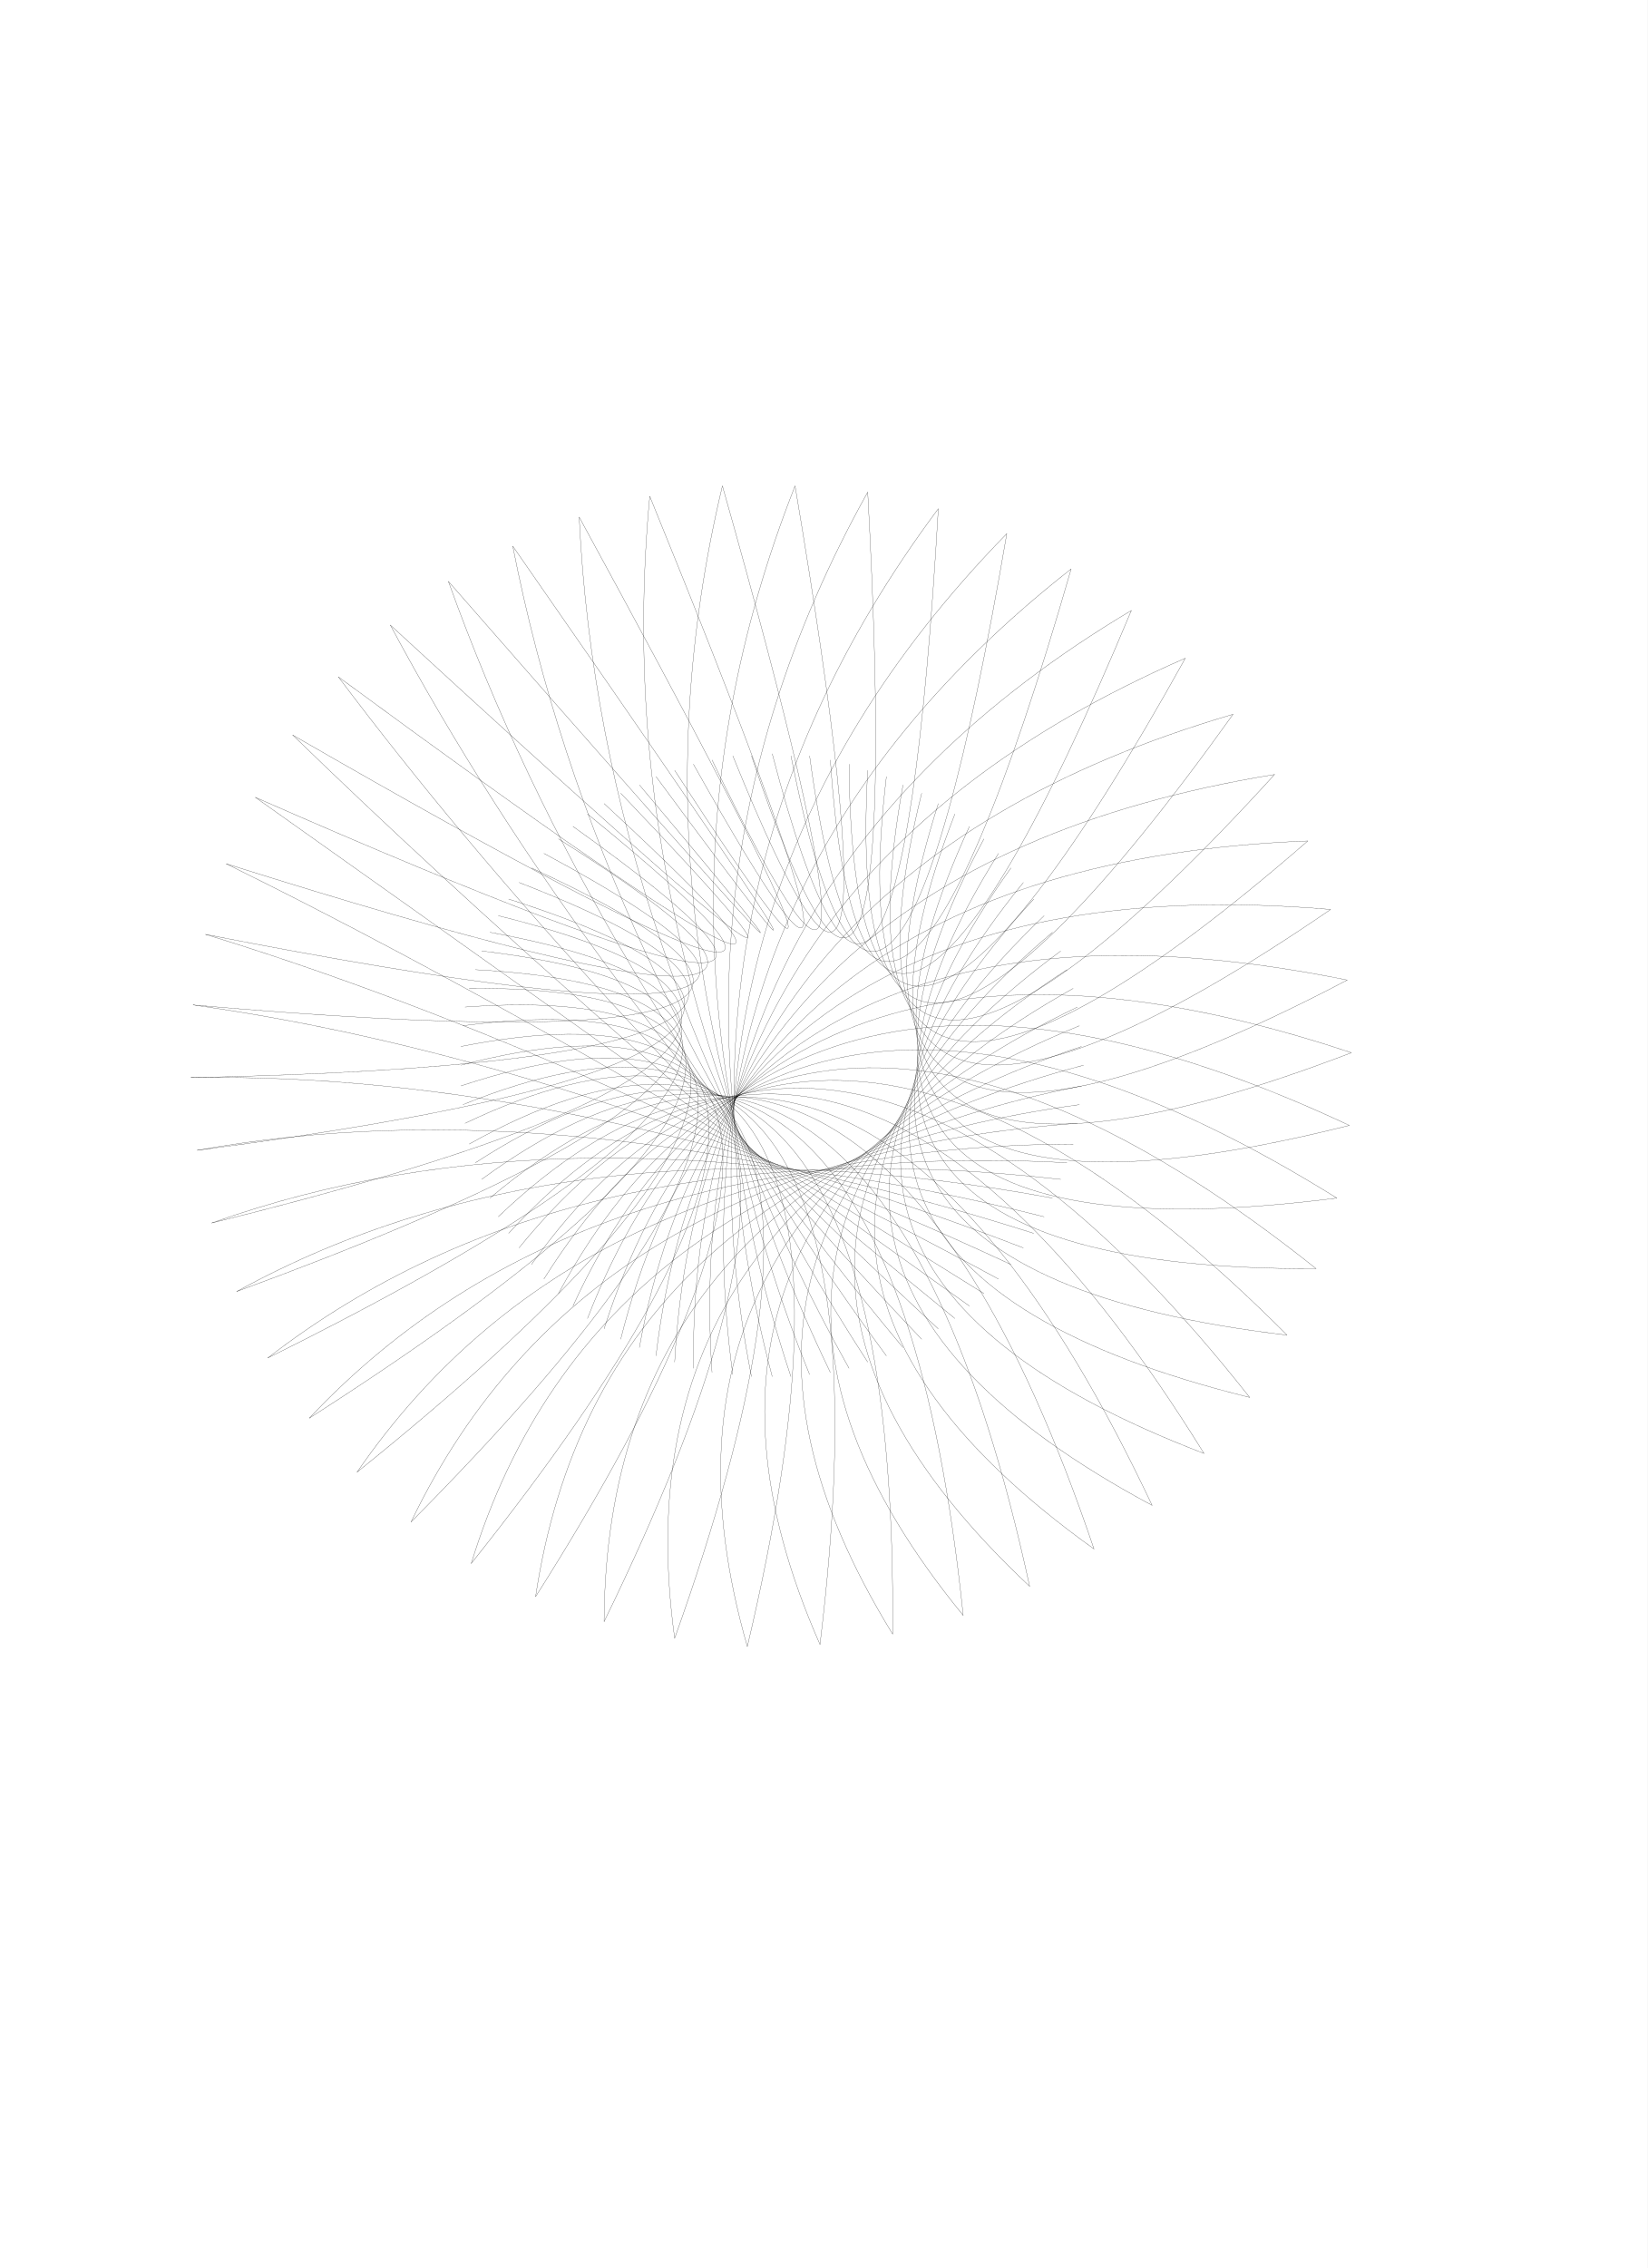
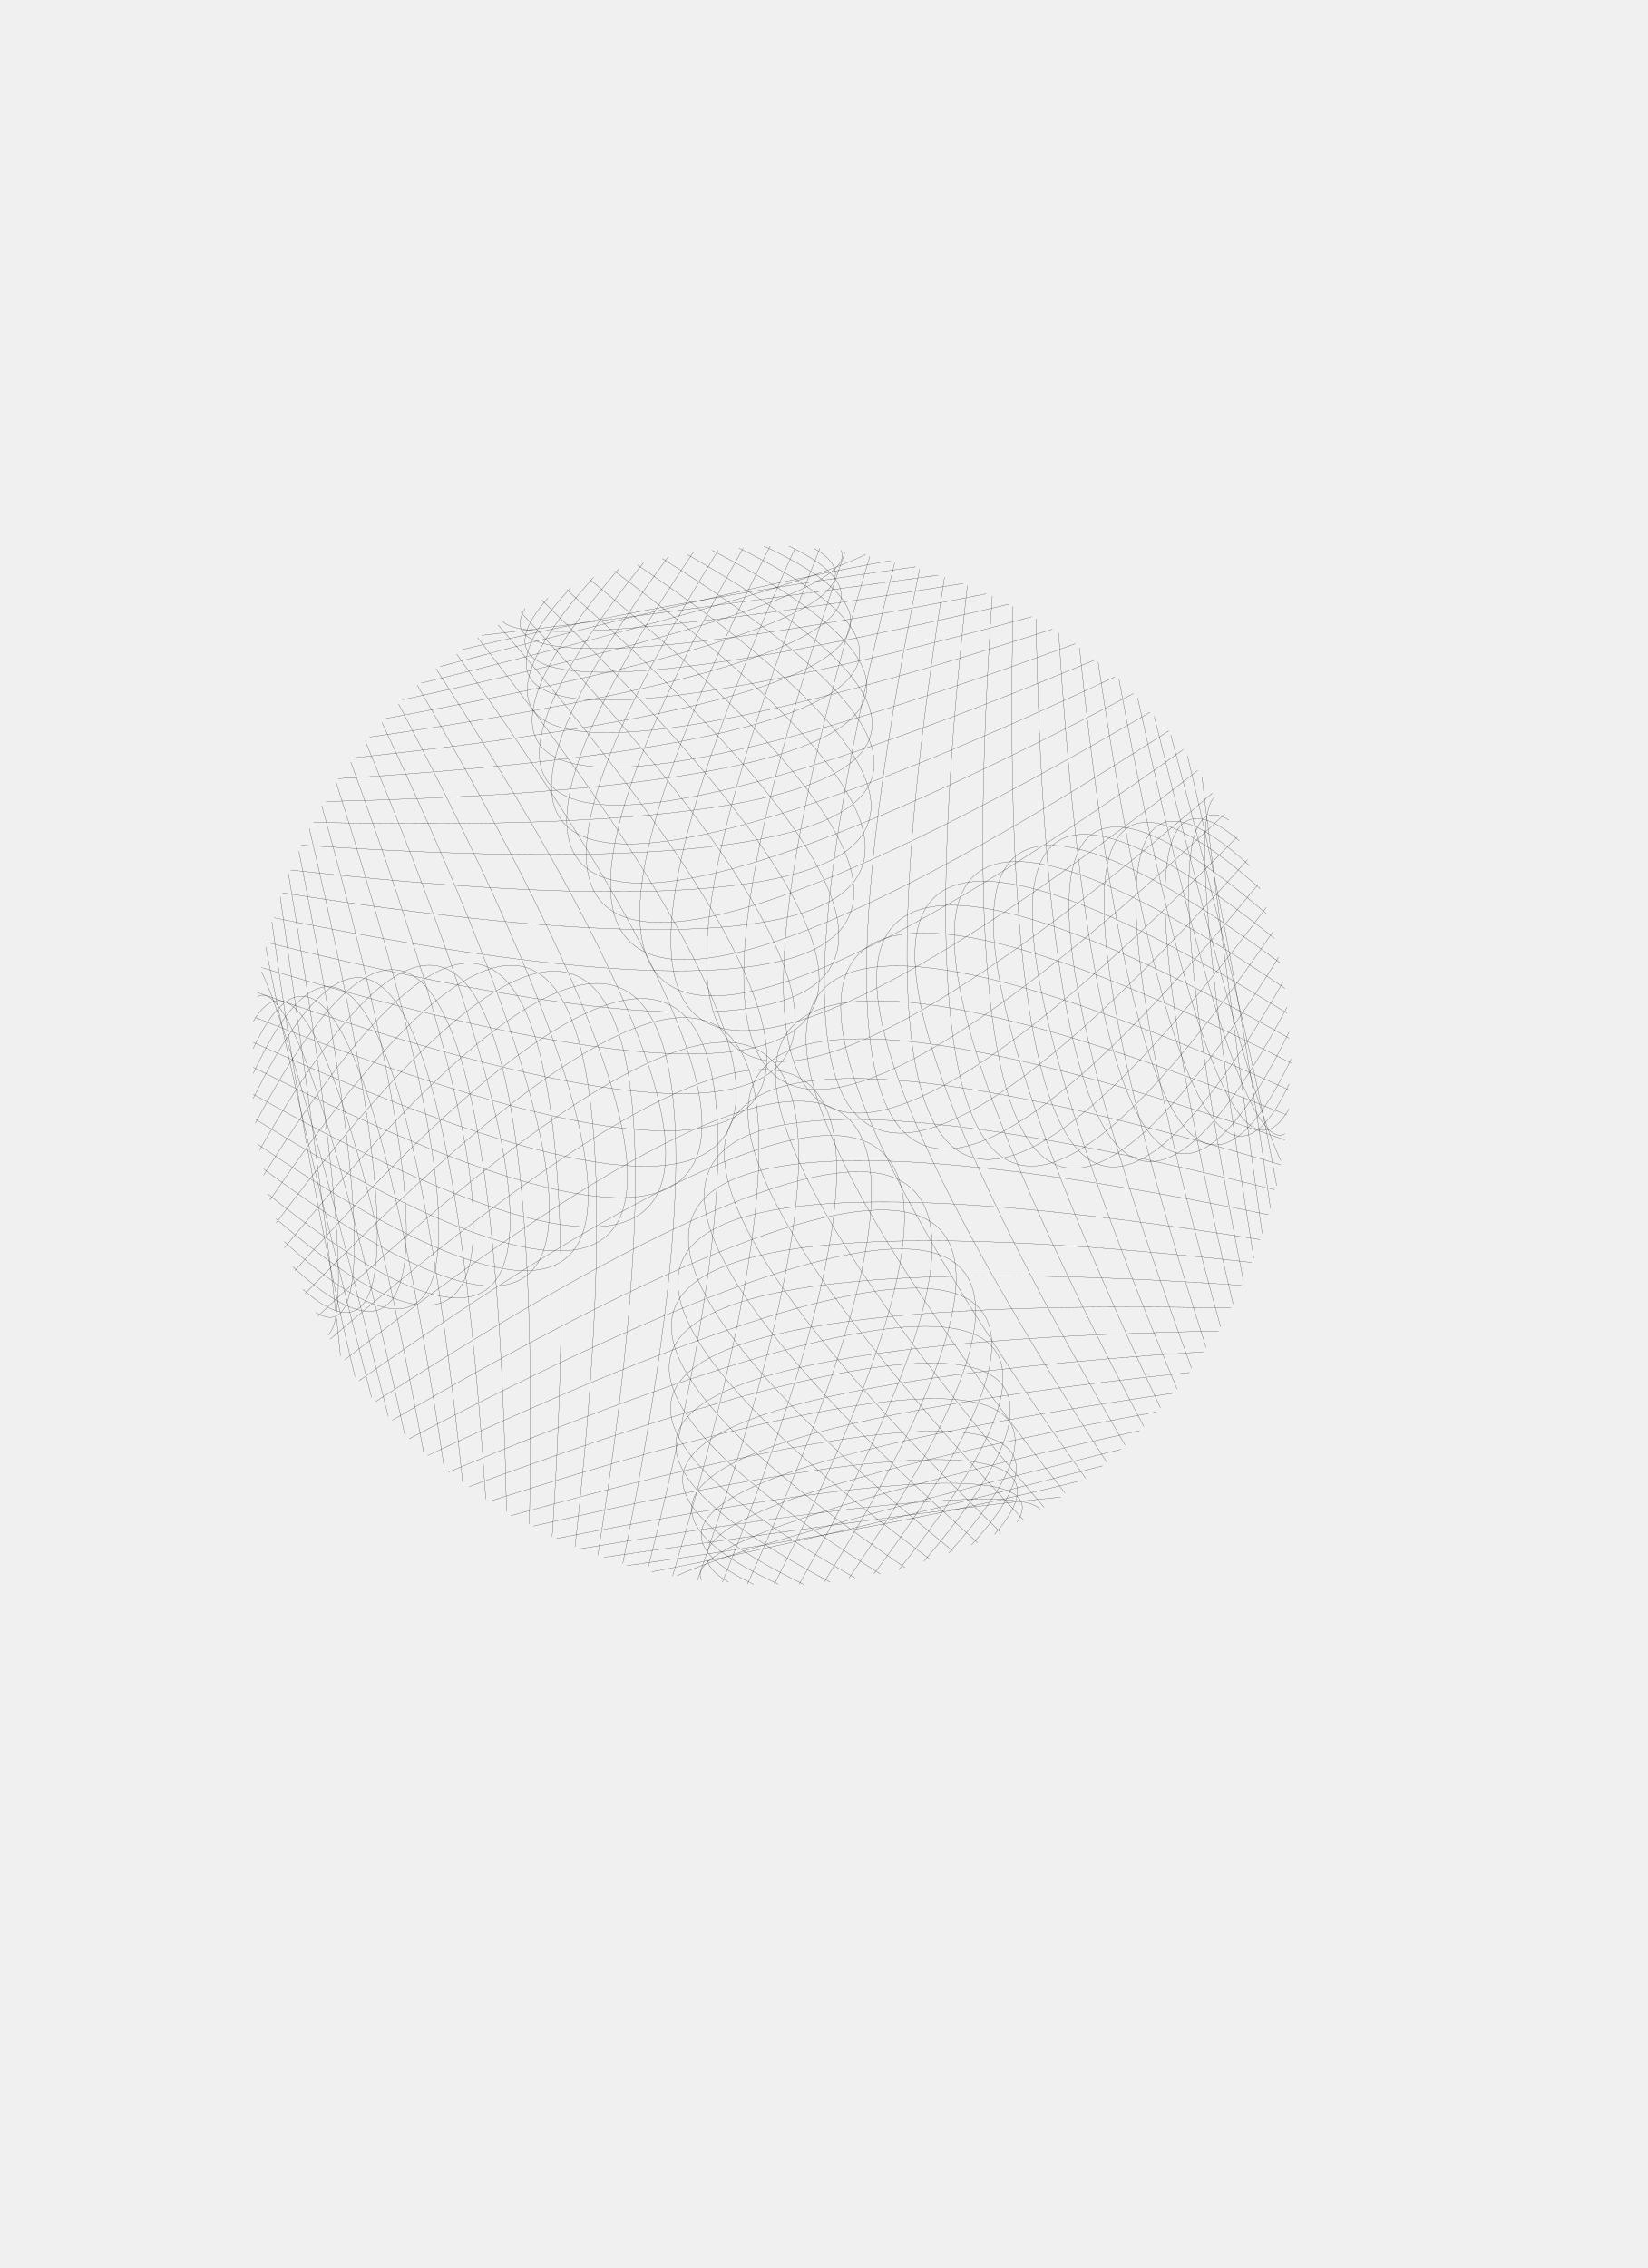
<svg xmlns="http://www.w3.org/2000/svg" width="210mm" height="289mm">
-   <rect width="100%" height="100%" fill="white" />
-   <path d="M 522 513 Q 292 574 291 781" stroke="black" fill-opacity="0" stroke-width="0.1" />
-   <path d="M 521 523 Q 288 569 258 769" stroke="black" fill-opacity="0" stroke-width="0.1" />
-   <path d="M 520 532 Q 285 564 227 753" stroke="black" fill-opacity="0" stroke-width="0.1" />
-   <path d="M 519 541 Q 282 558 198 733" stroke="black" fill-opacity="0" stroke-width="0.1" />
-   <path d="M 517 551 Q 280 552 172 709" stroke="black" fill-opacity="0" stroke-width="0.1" />
-   <path d="M 514 560 Q 277 547 149 683" stroke="black" fill-opacity="0" stroke-width="0.1" />
-   <path d="M 511 568 Q 275 541 129 654" stroke="black" fill-opacity="0" stroke-width="0.1" />
-   <path d="M 507 577 Q 274 534 114 622" stroke="black" fill-opacity="0" stroke-width="0.1" />
-   <path d="M 503 586 Q 273 528 102 589" stroke="black" fill-opacity="0" stroke-width="0.1" />
-   <path d="M 498 594 Q 272 522 95 554" stroke="black" fill-opacity="0" stroke-width="0.1" />
-   <path d="M 493 601 Q 272 516 92 519" stroke="black" fill-opacity="0" stroke-width="0.1" />
-   <path d="M 487 609 Q 272 509 93 484" stroke="black" fill-opacity="0" stroke-width="0.1" />
-   <path d="M 481 616 Q 272 503 99 450" stroke="black" fill-opacity="0" stroke-width="0.1" />
-   <path d="M 474 623 Q 273 497 109 416" stroke="black" fill-opacity="0" stroke-width="0.1" />
-   <path d="M 467 629 Q 274 491 123 384" stroke="black" fill-opacity="0" stroke-width="0.1" />
-   <path d="M 460 635 Q 276 485 141 354" stroke="black" fill-opacity="0" stroke-width="0.1" />
-   <path d="M 452 640 Q 278 479 163 326" stroke="black" fill-opacity="0" stroke-width="0.1" />
-   <path d="M 444 645 Q 280 473 188 301" stroke="black" fill-opacity="0" stroke-width="0.1" />
-   <path d="M 435 649 Q 283 467 216 280" stroke="black" fill-opacity="0" stroke-width="0.1" />
-   <path d="M 427 653 Q 286 462 247 263" stroke="black" fill-opacity="0" stroke-width="0.1" />
-   <path d="M 418 656 Q 289 457 279 249" stroke="black" fill-opacity="0" stroke-width="0.1" />
-   <path d="M 409 659 Q 293 451 313 239" stroke="black" fill-opacity="0" stroke-width="0.1" />
-   <path d="M 400 661 Q 297 447 348 234" stroke="black" fill-opacity="0" stroke-width="0.1" />
-   <path d="M 390 662 Q 301 442 383 234" stroke="black" fill-opacity="0" stroke-width="0.1" />
-   <path d="M 381 663 Q 306 438 418 237" stroke="black" fill-opacity="0" stroke-width="0.1" />
-   <path d="M 372 663 Q 311 434 452 245" stroke="black" fill-opacity="0" stroke-width="0.1" />
-   <path d="M 362 663 Q 316 430 485 257" stroke="black" fill-opacity="0" stroke-width="0.1" />
-   <path d="M 353 662 Q 321 427 516 274" stroke="black" fill-opacity="0" stroke-width="0.1" />
-   <path d="M 343 661 Q 327 424 545 294" stroke="black" fill-opacity="0" stroke-width="0.1" />
-   <path d="M 334 659 Q 332 421 571 317" stroke="black" fill-opacity="0" stroke-width="0.1" />
-   <path d="M 325 656 Q 338 419 594 344" stroke="black" fill-opacity="0" stroke-width="0.1" />
-   <path d="M 316 653 Q 344 417 614 373" stroke="black" fill-opacity="0" stroke-width="0.1" />
-   <path d="M 308 649 Q 350 416 630 405" stroke="black" fill-opacity="0" stroke-width="0.1" />
-   <path d="M 299 645 Q 357 414 641 438" stroke="black" fill-opacity="0" stroke-width="0.1" />
-   <path d="M 291 640 Q 363 414 649 472" stroke="black" fill-opacity="0" stroke-width="0.1" />
-   <path d="M 283 635 Q 369 413 651 507" stroke="black" fill-opacity="0" stroke-width="0.1" />
-   <path d="M 276 629 Q 375 413 650 542" stroke="black" fill-opacity="0" stroke-width="0.1" />
-   <path d="M 269 623 Q 382 414 644 577" stroke="black" fill-opacity="0" stroke-width="0.1" />
-   <path d="M 262 616 Q 388 415 634 611" stroke="black" fill-opacity="0" stroke-width="0.1" />
-   <path d="M 256 609 Q 394 416 620 643" stroke="black" fill-opacity="0" stroke-width="0.1" />
-   <path d="M 250 601 Q 400 417 602 673" stroke="black" fill-opacity="0" stroke-width="0.1" />
-   <path d="M 245 594 Q 406 419 580 700" stroke="black" fill-opacity="0" stroke-width="0.1" />
-   <path d="M 240 586 Q 412 422 555 725" stroke="black" fill-opacity="0" stroke-width="0.1" />
-   <path d="M 236 577 Q 418 424 527 746" stroke="black" fill-opacity="0" stroke-width="0.1" />
-   <path d="M 232 568 Q 423 428 496 764" stroke="black" fill-opacity="0" stroke-width="0.1" />
-   <path d="M 229 560 Q 428 431 464 778" stroke="black" fill-opacity="0" stroke-width="0.1" />
-   <path d="M 226 551 Q 433 435 430 787" stroke="black" fill-opacity="0" stroke-width="0.1" />
-   <path d="M 224 541 Q 438 439 395 792" stroke="black" fill-opacity="0" stroke-width="0.1" />
-   <path d="M 223 532 Q 443 443 360 793" stroke="black" fill-opacity="0" stroke-width="0.1" />
-   <path d="M 222 523 Q 447 448 325 789" stroke="black" fill-opacity="0" stroke-width="0.1" />
-   <path d="M 222 513 Q 451 453 291 781" stroke="black" fill-opacity="0" stroke-width="0.1" />
-   <path d="M 222 504 Q 455 458 258 769" stroke="black" fill-opacity="0" stroke-width="0.1" />
-   <path d="M 223 494 Q 458 463 227 753" stroke="black" fill-opacity="0" stroke-width="0.1" />
-   <path d="M 224 485 Q 461 468 198 733" stroke="black" fill-opacity="0" stroke-width="0.1" />
-   <path d="M 226 476 Q 464 474 172 709" stroke="black" fill-opacity="0" stroke-width="0.1" />
-   <path d="M 229 467 Q 466 480 149 683" stroke="black" fill-opacity="0" stroke-width="0.1" />
-   <path d="M 232 458 Q 468 486 129 654" stroke="black" fill-opacity="0" stroke-width="0.1" />
-   <path d="M 236 449 Q 469 492 114 622" stroke="black" fill-opacity="0" stroke-width="0.1" />
-   <path d="M 240 441 Q 470 498 102 589" stroke="black" fill-opacity="0" stroke-width="0.1" />
-   <path d="M 245 433 Q 471 505 95 554" stroke="black" fill-opacity="0" stroke-width="0.1" />
-   <path d="M 250 425 Q 472 511 92 519" stroke="black" fill-opacity="0" stroke-width="0.1" />
-   <path d="M 256 418 Q 471 517 93 484" stroke="black" fill-opacity="0" stroke-width="0.1" />
-   <path d="M 262 411 Q 471 523 99 450" stroke="black" fill-opacity="0" stroke-width="0.1" />
-   <path d="M 269 404 Q 470 530 109 416" stroke="black" fill-opacity="0" stroke-width="0.1" />
-   <path d="M 276 398 Q 469 536 123 384" stroke="black" fill-opacity="0" stroke-width="0.1" />
-   <path d="M 283 392 Q 467 542 141 354" stroke="black" fill-opacity="0" stroke-width="0.1" />
-   <path d="M 291 387 Q 465 548 163 326" stroke="black" fill-opacity="0" stroke-width="0.1" />
-   <path d="M 299 382 Q 463 554 188 301" stroke="black" fill-opacity="0" stroke-width="0.1" />
-   <path d="M 308 378 Q 460 559 216 280" stroke="black" fill-opacity="0" stroke-width="0.1" />
-   <path d="M 316 374 Q 457 565 247 263" stroke="black" fill-opacity="0" stroke-width="0.1" />
-   <path d="M 325 371 Q 454 570 279 249" stroke="black" fill-opacity="0" stroke-width="0.1" />
-   <path d="M 334 368 Q 450 575 313 239" stroke="black" fill-opacity="0" stroke-width="0.1" />
-   <path d="M 343 366 Q 446 580 348 234" stroke="black" fill-opacity="0" stroke-width="0.1" />
-   <path d="M 353 364 Q 442 584 383 234" stroke="black" fill-opacity="0" stroke-width="0.1" />
-   <path d="M 362 364 Q 437 589 418 237" stroke="black" fill-opacity="0" stroke-width="0.1" />
-   <path d="M 372 363 Q 432 593 452 245" stroke="black" fill-opacity="0" stroke-width="0.1" />
-   <path d="M 381 364 Q 427 596 485 257" stroke="black" fill-opacity="0" stroke-width="0.1" />
-   <path d="M 390 364 Q 422 600 516 274" stroke="black" fill-opacity="0" stroke-width="0.1" />
-   <path d="M 400 366 Q 416 603 545 294" stroke="black" fill-opacity="0" stroke-width="0.1" />
-   <path d="M 409 368 Q 411 605 571 317" stroke="black" fill-opacity="0" stroke-width="0.1" />
-   <path d="M 418 371 Q 405 608 594 344" stroke="black" fill-opacity="0" stroke-width="0.1" />
-   <path d="M 427 374 Q 399 609 614 373" stroke="black" fill-opacity="0" stroke-width="0.1" />
-   <path d="M 435 378 Q 393 611 630 405" stroke="black" fill-opacity="0" stroke-width="0.1" />
-   <path d="M 444 382 Q 387 612 641 438" stroke="black" fill-opacity="0" stroke-width="0.1" />
-   <path d="M 452 387 Q 380 613 649 472" stroke="black" fill-opacity="0" stroke-width="0.1" />
-   <path d="M 460 392 Q 374 613 651 507" stroke="black" fill-opacity="0" stroke-width="0.1" />
-   <path d="M 467 398 Q 368 613 650 542" stroke="black" fill-opacity="0" stroke-width="0.1" />
-   <path d="M 474 404 Q 361 613 644 577" stroke="black" fill-opacity="0" stroke-width="0.1" />
-   <path d="M 481 411 Q 355 612 634 611" stroke="black" fill-opacity="0" stroke-width="0.1" />
-   <path d="M 487 418 Q 349 611 620 643" stroke="black" fill-opacity="0" stroke-width="0.1" />
-   <path d="M 493 425 Q 343 609 602 673" stroke="black" fill-opacity="0" stroke-width="0.1" />
-   <path d="M 498 433 Q 337 607 580 700" stroke="black" fill-opacity="0" stroke-width="0.1" />
-   <path d="M 503 441 Q 331 605 555 725" stroke="black" fill-opacity="0" stroke-width="0.1" />
-   <path d="M 507 449 Q 326 602 527 746" stroke="black" fill-opacity="0" stroke-width="0.1" />
-   <path d="M 511 458 Q 320 599 496 764" stroke="black" fill-opacity="0" stroke-width="0.1" />
-   <path d="M 514 467 Q 315 596 464 778" stroke="black" fill-opacity="0" stroke-width="0.1" />
-   <path d="M 517 476 Q 310 592 430 787" stroke="black" fill-opacity="0" stroke-width="0.1" />
-   <path d="M 519 485 Q 305 588 395 792" stroke="black" fill-opacity="0" stroke-width="0.1" />
-   <path d="M 520 494 Q 300 584 360 793" stroke="black" fill-opacity="0" stroke-width="0.1" />
-   <path d="M 521 504 Q 296 579 325 789" stroke="black" fill-opacity="0" stroke-width="0.1" />
+   <path d="M 433 756 Q 599 548 216 709" stroke="black" fill-opacity="0" stroke-width="0.1" />
+   <path d="M 421 758 Q 602 515 206 701" stroke="black" fill-opacity="0" stroke-width="0.1" />
+   <path d="M 409 760 Q 599 481 197 693" stroke="black" fill-opacity="0" stroke-width="0.1" />
+   <path d="M 397 762 Q 592 448 189 684" stroke="black" fill-opacity="0" stroke-width="0.1" />
+   <path d="M 385 763 Q 580 416 181 675" stroke="black" fill-opacity="0" stroke-width="0.1" />
+   <path d="M 373 763 Q 564 387 173 665" stroke="black" fill-opacity="0" stroke-width="0.1" />
+   <path d="M 360 763 Q 543 360 166 655" stroke="black" fill-opacity="0" stroke-width="0.1" />
+   <path d="M 348 762 Q 519 336 159 645" stroke="black" fill-opacity="0" stroke-width="0.1" />
+   <path d="M 336 761 Q 491 317 153 634" stroke="black" fill-opacity="0" stroke-width="0.1" />
+   <path d="M 324 759 Q 461 301 147 623" stroke="black" fill-opacity="0" stroke-width="0.1" />
+   <path d="M 312 756 Q 429 291 142 612" stroke="black" fill-opacity="0" stroke-width="0.1" />
+   <path d="M 300 753 Q 395 285 137 601" stroke="black" fill-opacity="0" stroke-width="0.1" />
+   <path d="M 288 749 Q 362 283 133 589" stroke="black" fill-opacity="0" stroke-width="0.1" />
+   <path d="M 277 745 Q 328 287 130 578" stroke="black" fill-opacity="0" stroke-width="0.1" />
+   <path d="M 266 740 Q 295 296 127 566" stroke="black" fill-opacity="0" stroke-width="0.1" />
+   <path d="M 255 734 Q 264 310 125 554" stroke="black" fill-opacity="0" stroke-width="0.1" />
+   <path d="M 244 728 Q 236 328 123 541" stroke="black" fill-opacity="0" stroke-width="0.1" />
+   <path d="M 234 722 Q 210 350 122 529" stroke="black" fill-opacity="0" stroke-width="0.1" />
+   <path d="M 223 715 Q 188 375 122 517" stroke="black" fill-opacity="0" stroke-width="0.1" />
+   <path d="M 214 707 Q 169 404 122 505" stroke="black" fill-opacity="0" stroke-width="0.1" />
+   <path d="M 204 699 Q 155 435 122 492" stroke="black" fill-opacity="0" stroke-width="0.1" />
+   <path d="M 195 691 Q 146 467 124 480" stroke="black" fill-opacity="0" stroke-width="0.1" />
+   <path d="M 187 682 Q 142 501 126 468" stroke="black" fill-opacity="0" stroke-width="0.1" />
+   <path d="M 179 673 Q 143 534 128 456" stroke="black" fill-opacity="0" stroke-width="0.1" />
+   <path d="M 171 663 Q 148 568 131 444" stroke="black" fill-opacity="0" stroke-width="0.1" />
+   <path d="M 164 653 Q 159 600 135 432" stroke="black" fill-opacity="0" stroke-width="0.1" />
+   <path d="M 158 643 Q 174 630 139 421" stroke="black" fill-opacity="0" stroke-width="0.1" />
+   <path d="M 152 632 Q 193 658 144 410" stroke="black" fill-opacity="0" stroke-width="0.1" />
+   <path d="M 146 621 Q 216 683 149 399" stroke="black" fill-opacity="0" stroke-width="0.1" />
+   <path d="M 141 610 Q 243 704 155 388" stroke="black" fill-opacity="0" stroke-width="0.1" />
+   <path d="M 137 598 Q 272 721 162 377" stroke="black" fill-opacity="0" stroke-width="0.1" />
+   <path d="M 133 587 Q 303 733 169 367" stroke="black" fill-opacity="0" stroke-width="0.1" />
+   <path d="M 129 575 Q 336 741 176 357" stroke="black" fill-opacity="0" stroke-width="0.1" />
+   <path d="M 127 563 Q 370 743 184 348" stroke="black" fill-opacity="0" stroke-width="0.1" />
+   <path d="M 124 551 Q 404 741 192 339" stroke="black" fill-opacity="0" stroke-width="0.1" />
+   <path d="M 123 539 Q 437 734 201 330" stroke="black" fill-opacity="0" stroke-width="0.1" />
+   <path d="M 122 527 Q 469 722 210 322" stroke="black" fill-opacity="0" stroke-width="0.1" />
+   <path d="M 122 514 Q 498 705 220 315" stroke="black" fill-opacity="0" stroke-width="0.1" />
+   <path d="M 122 502 Q 525 685 230 307" stroke="black" fill-opacity="0" stroke-width="0.1" />
+   <path d="M 123 490 Q 548 660 240 301" stroke="black" fill-opacity="0" stroke-width="0.1" />
+   <path d="M 124 478 Q 568 633 251 295" stroke="black" fill-opacity="0" stroke-width="0.1" />
+   <path d="M 126 466 Q 584 603 261 289" stroke="black" fill-opacity="0" stroke-width="0.1" />
+   <path d="M 129 454 Q 594 570 273 284" stroke="black" fill-opacity="0" stroke-width="0.1" />
+   <path d="M 132 442 Q 600 537 284 279" stroke="black" fill-opacity="0" stroke-width="0.1" />
+   <path d="M 136 430 Q 601 503 296 275" stroke="black" fill-opacity="0" stroke-width="0.1" />
+   <path d="M 140 419 Q 597 470 307 272" stroke="black" fill-opacity="0" stroke-width="0.1" />
+   <path d="M 145 407 Q 589 437 319 269" stroke="black" fill-opacity="0" stroke-width="0.1" />
+   <path d="M 151 396 Q 575 406 331 267" stroke="black" fill-opacity="0" stroke-width="0.1" />
+   <path d="M 157 386 Q 557 377 343 265" stroke="black" fill-opacity="0" stroke-width="0.1" />
+   <path d="M 163 375 Q 535 352 356 264" stroke="black" fill-opacity="0" stroke-width="0.1" />
+   <path d="M 170 365 Q 510 329 368 263" stroke="black" fill-opacity="0" stroke-width="0.1" />
+   <path d="M 178 355 Q 481 311 380 263" stroke="black" fill-opacity="0" stroke-width="0.1" />
+   <path d="M 186 346 Q 450 297 392 264" stroke="black" fill-opacity="0" stroke-width="0.1" />
+   <path d="M 194 337 Q 418 288 405 265" stroke="black" fill-opacity="0" stroke-width="0.1" />
+   <path d="M 203 329 Q 384 284 417 267" stroke="black" fill-opacity="0" stroke-width="0.1" />
+   <path d="M 212 321 Q 350 284 429 270" stroke="black" fill-opacity="0" stroke-width="0.1" />
+   <path d="M 222 313 Q 317 290 441 273" stroke="black" fill-opacity="0" stroke-width="0.1" />
+   <path d="M 232 306 Q 285 300 452 277" stroke="black" fill-opacity="0" stroke-width="0.1" />
+   <path d="M 242 299 Q 254 315 464 281" stroke="black" fill-opacity="0" stroke-width="0.1" />
+   <path d="M 253 293 Q 227 335 475 286" stroke="black" fill-opacity="0" stroke-width="0.1" />
+   <path d="M 264 288 Q 202 358 486 291" stroke="black" fill-opacity="0" stroke-width="0.1" />
+   <path d="M 275 283 Q 181 384 497 297" stroke="black" fill-opacity="0" stroke-width="0.1" />
+   <path d="M 286 278 Q 164 414 507 303" stroke="black" fill-opacity="0" stroke-width="0.1" />
+   <path d="M 298 274 Q 152 445 518 310" stroke="black" fill-opacity="0" stroke-width="0.1" />
+   <path d="M 310 271 Q 144 478 527 318" stroke="black" fill-opacity="0" stroke-width="0.1" />
+   <path d="M 322 268 Q 142 512 537 326" stroke="black" fill-opacity="0" stroke-width="0.1" />
+   <path d="M 334 266 Q 144 546 546 334" stroke="black" fill-opacity="0" stroke-width="0.1" />
+   <path d="M 346 265 Q 151 579 554 343" stroke="black" fill-opacity="0" stroke-width="0.1" />
+   <path d="M 358 264 Q 163 610 563 352" stroke="black" fill-opacity="0" stroke-width="0.1" />
+   <path d="M 371 263 Q 180 640 570 361" stroke="black" fill-opacity="0" stroke-width="0.1" />
+   <path d="M 383 264 Q 200 667 577 371" stroke="black" fill-opacity="0" stroke-width="0.1" />
+   <path d="M 395 264 Q 225 690 584 382" stroke="black" fill-opacity="0" stroke-width="0.1" />
+   <path d="M 407 266 Q 252 710 590 392" stroke="black" fill-opacity="0" stroke-width="0.1" />
+   <path d="M 419 268 Q 282 725 596 403" stroke="black" fill-opacity="0" stroke-width="0.1" />
+   <path d="M 431 271 Q 314 736 601 414" stroke="black" fill-opacity="0" stroke-width="0.1" />
+   <path d="M 443 274 Q 348 742 606 426" stroke="black" fill-opacity="0" stroke-width="0.1" />
+   <path d="M 455 278 Q 381 743 610 437" stroke="black" fill-opacity="0" stroke-width="0.1" />
+   <path d="M 466 282 Q 415 739 613 449" stroke="black" fill-opacity="0" stroke-width="0.1" />
+   <path d="M 478 287 Q 448 730 616 461" stroke="black" fill-opacity="0" stroke-width="0.1" />
+   <path d="M 488 292 Q 479 717 618 473" stroke="black" fill-opacity="0" stroke-width="0.1" />
+   <path d="M 499 298 Q 507 699 620 485" stroke="black" fill-opacity="0" stroke-width="0.1" />
+   <path d="M 510 305 Q 533 677 621 497" stroke="black" fill-opacity="0" stroke-width="0.1" />
+   <path d="M 520 312 Q 555 651 622 510" stroke="black" fill-opacity="0" stroke-width="0.1" />
+   <path d="M 529 319 Q 574 623 621 522" stroke="black" fill-opacity="0" stroke-width="0.1" />
+   <path d="M 539 327 Q 588 592 621 534" stroke="black" fill-opacity="0" stroke-width="0.1" />
+   <path d="M 548 336 Q 597 559 619 546" stroke="black" fill-opacity="0" stroke-width="0.1" />
+   <path d="M 556 345 Q 601 526 617 559" stroke="black" fill-opacity="0" stroke-width="0.1" />
+   <path d="M 564 354 Q 601 492 615 571" stroke="black" fill-opacity="0" stroke-width="0.1" />
+   <path d="M 572 364 Q 595 459 612 582" stroke="black" fill-opacity="0" stroke-width="0.1" />
+   <path d="M 579 374 Q 585 427 608 594" stroke="black" fill-opacity="0" stroke-width="0.1" />
+   <path d="M 585 384 Q 570 396 604 606" stroke="black" fill-opacity="0" stroke-width="0.1" />
+   <path d="M 592 395 Q 550 368 599 617" stroke="black" fill-opacity="0" stroke-width="0.1" />
+   <path d="M 597 405 Q 527 344 594 628" stroke="black" fill-opacity="0" stroke-width="0.1" />
+   <path d="M 602 417 Q 500 323 588 639" stroke="black" fill-opacity="0" stroke-width="0.1" />
+   <path d="M 607 428 Q 471 306 581 649" stroke="black" fill-opacity="0" stroke-width="0.1" />
+   <path d="M 610 440 Q 440 294 574 659" stroke="black" fill-opacity="0" stroke-width="0.1" />
+   <path d="M 614 452 Q 407 286 567 669" stroke="black" fill-opacity="0" stroke-width="0.1" />
+   <path d="M 617 464 Q 373 283 559 678" stroke="black" fill-opacity="0" stroke-width="0.1" />
+   <path d="M 619 476 Q 339 286 551 687" stroke="black" fill-opacity="0" stroke-width="0.1" />
+   <path d="M 620 488 Q 306 293 542 696" stroke="black" fill-opacity="0" stroke-width="0.1" />
+   <path d="M 621 500 Q 274 305 533 704" stroke="black" fill-opacity="0" stroke-width="0.1" />
+   <path d="M 622 512 Q 245 321 523 712" stroke="black" fill-opacity="0" stroke-width="0.1" />
+   <path d="M 621 525 Q 218 342 513 719" stroke="black" fill-opacity="0" stroke-width="0.1" />
+   <path d="M 620 537 Q 195 366 503 726" stroke="black" fill-opacity="0" stroke-width="0.1" />
+   <path d="M 619 549 Q 175 394 493 732" stroke="black" fill-opacity="0" stroke-width="0.1" />
+   <path d="M 617 561 Q 160 424 482 738" stroke="black" fill-opacity="0" stroke-width="0.1" />
+   <path d="M 614 573 Q 149 456 471 743" stroke="black" fill-opacity="0" stroke-width="0.1" />
+   <path d="M 611 585 Q 143 489 459 747" stroke="black" fill-opacity="0" stroke-width="0.1" />
+   <path d="M 607 597 Q 142 523 448 751" stroke="black" fill-opacity="0" stroke-width="0.1" />
+   <path d="M 603 608 Q 146 557 436 755" stroke="black" fill-opacity="0" stroke-width="0.1" />
+   <path d="M 598 619 Q 155 589 424 758" stroke="black" fill-opacity="0" stroke-width="0.1" />
+   <path d="M 593 630 Q 168 621 412 760" stroke="black" fill-opacity="0" stroke-width="0.1" />
+   <path d="M 587 641 Q 186 649 400 762" stroke="black" fill-opacity="0" stroke-width="0.1" />
+   <path d="M 580 651 Q 208 675 387 763" stroke="black" fill-opacity="0" stroke-width="0.1" />
+   <path d="M 573 661 Q 233 697 375 763" stroke="black" fill-opacity="0" stroke-width="0.1" />
+   <path d="M 565 671 Q 262 715 363 763" stroke="black" fill-opacity="0" stroke-width="0.1" />
+   <path d="M 557 680 Q 293 729 351 762" stroke="black" fill-opacity="0" stroke-width="0.1" />
+   <path d="M 549 689 Q 325 739 338 761" stroke="black" fill-opacity="0" stroke-width="0.1" />
+   <path d="M 540 698 Q 359 743 326 759" stroke="black" fill-opacity="0" stroke-width="0.1" />
+   <path d="M 531 706 Q 393 742 314 757" stroke="black" fill-opacity="0" stroke-width="0.1" />
+   <path d="M 521 713 Q 426 737 302 754" stroke="black" fill-opacity="0" stroke-width="0.1" />
+   <path d="M 511 721 Q 458 726 291 750" stroke="black" fill-opacity="0" stroke-width="0.1" />
+   <path d="M 501 727 Q 489 711 279 746" stroke="black" fill-opacity="0" stroke-width="0.1" />
+   <path d="M 490 733 Q 516 692 268 741" stroke="black" fill-opacity="0" stroke-width="0.1" />
+   <path d="M 479 739 Q 541 669 257 735" stroke="black" fill-opacity="0" stroke-width="0.1" />
+   <path d="M 468 744 Q 562 642 246 730" stroke="black" fill-opacity="0" stroke-width="0.1" />
+   <path d="M 457 748 Q 579 613 236 723" stroke="black" fill-opacity="0" stroke-width="0.1" />
+   <path d="M 445 752 Q 591 581 226 716" stroke="black" fill-opacity="0" stroke-width="0.1" />
</svg>
